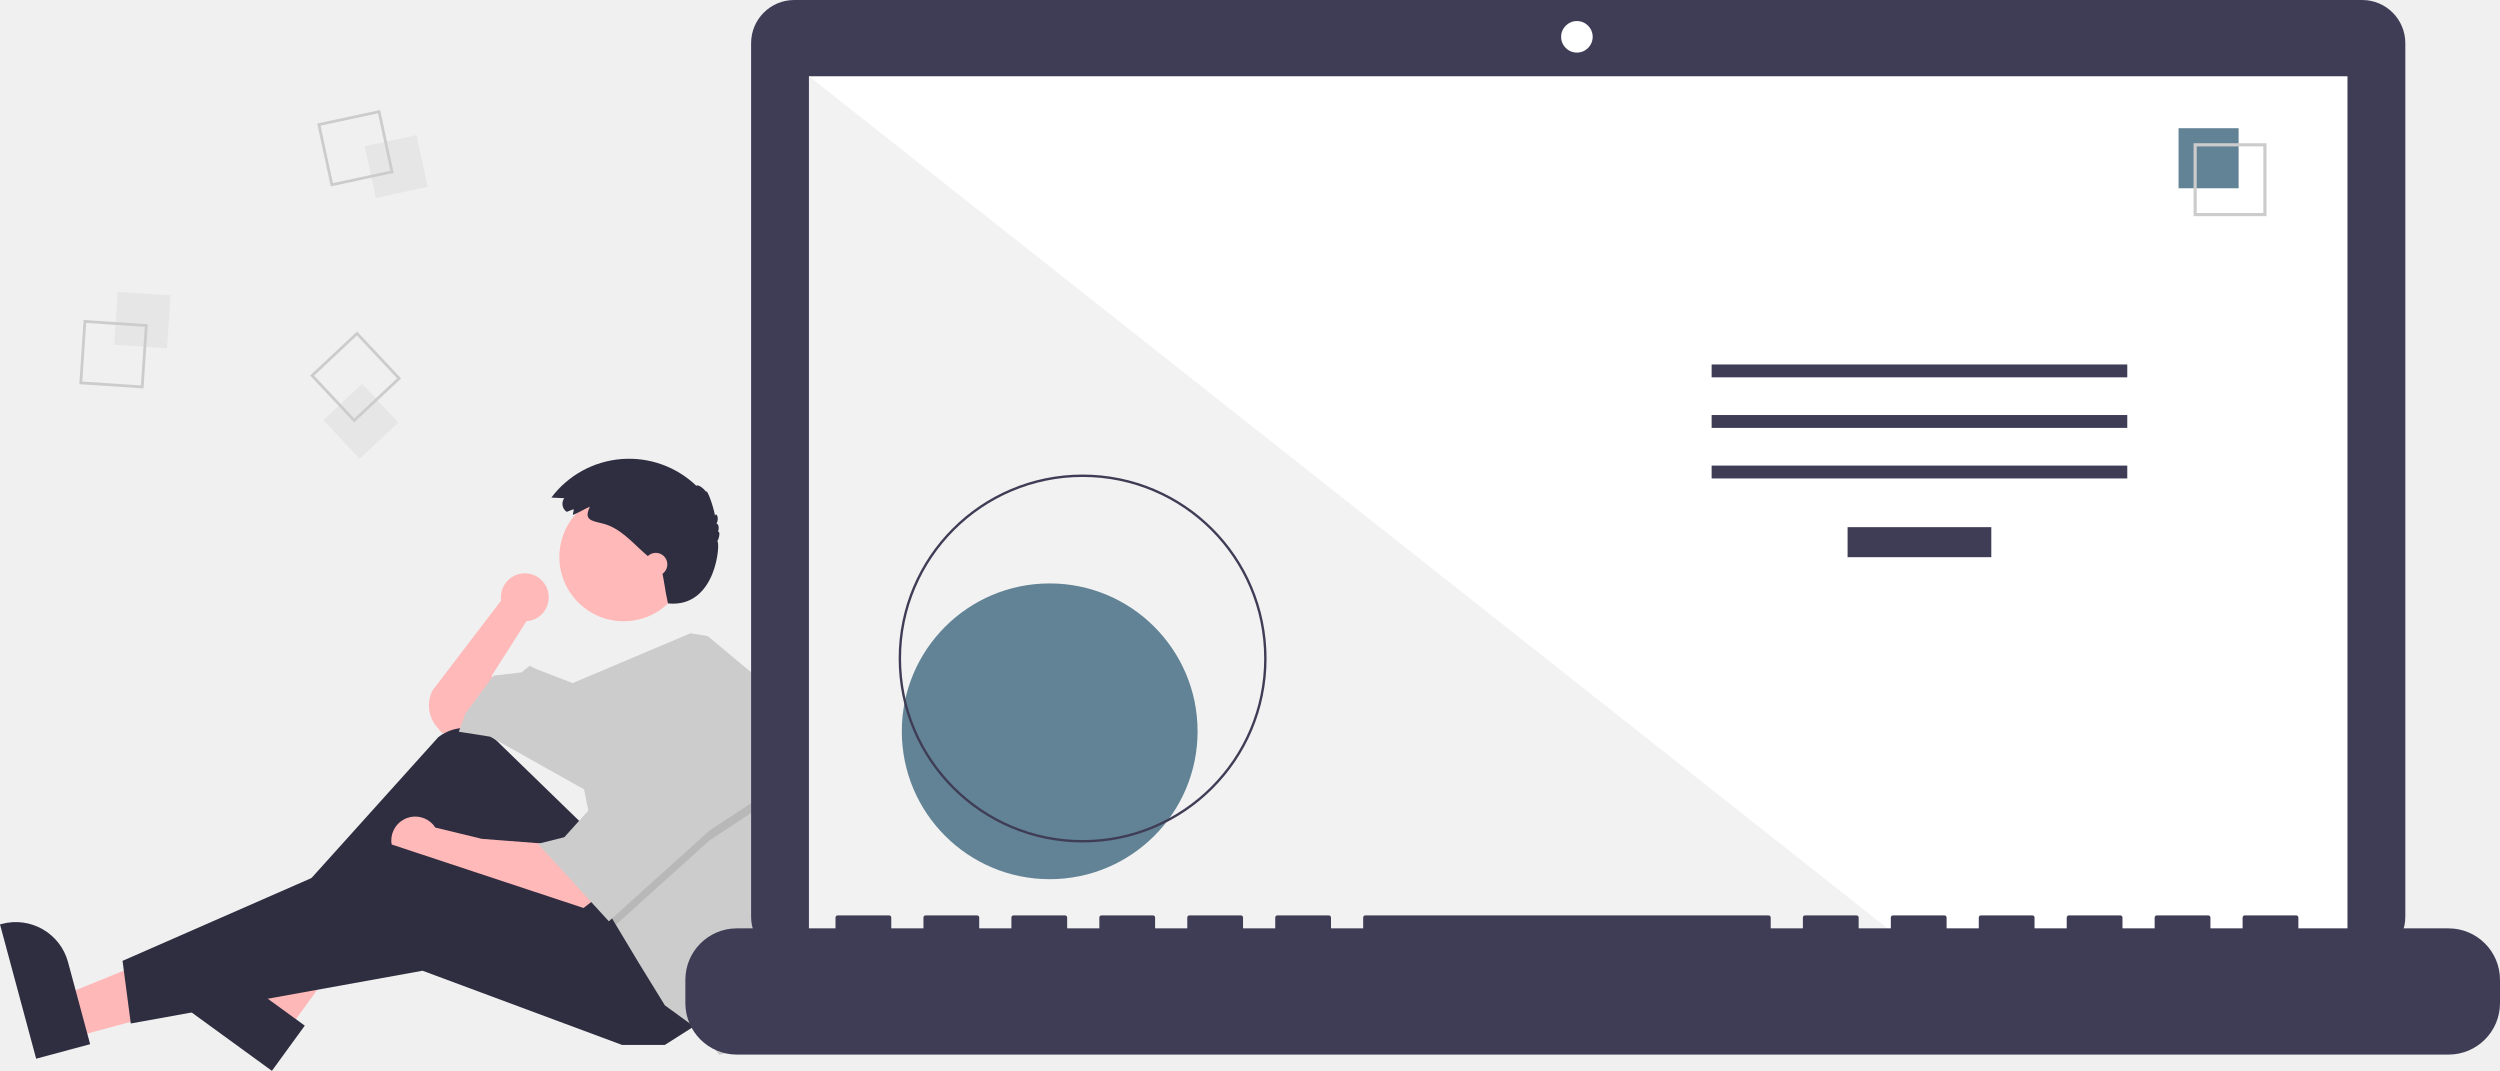
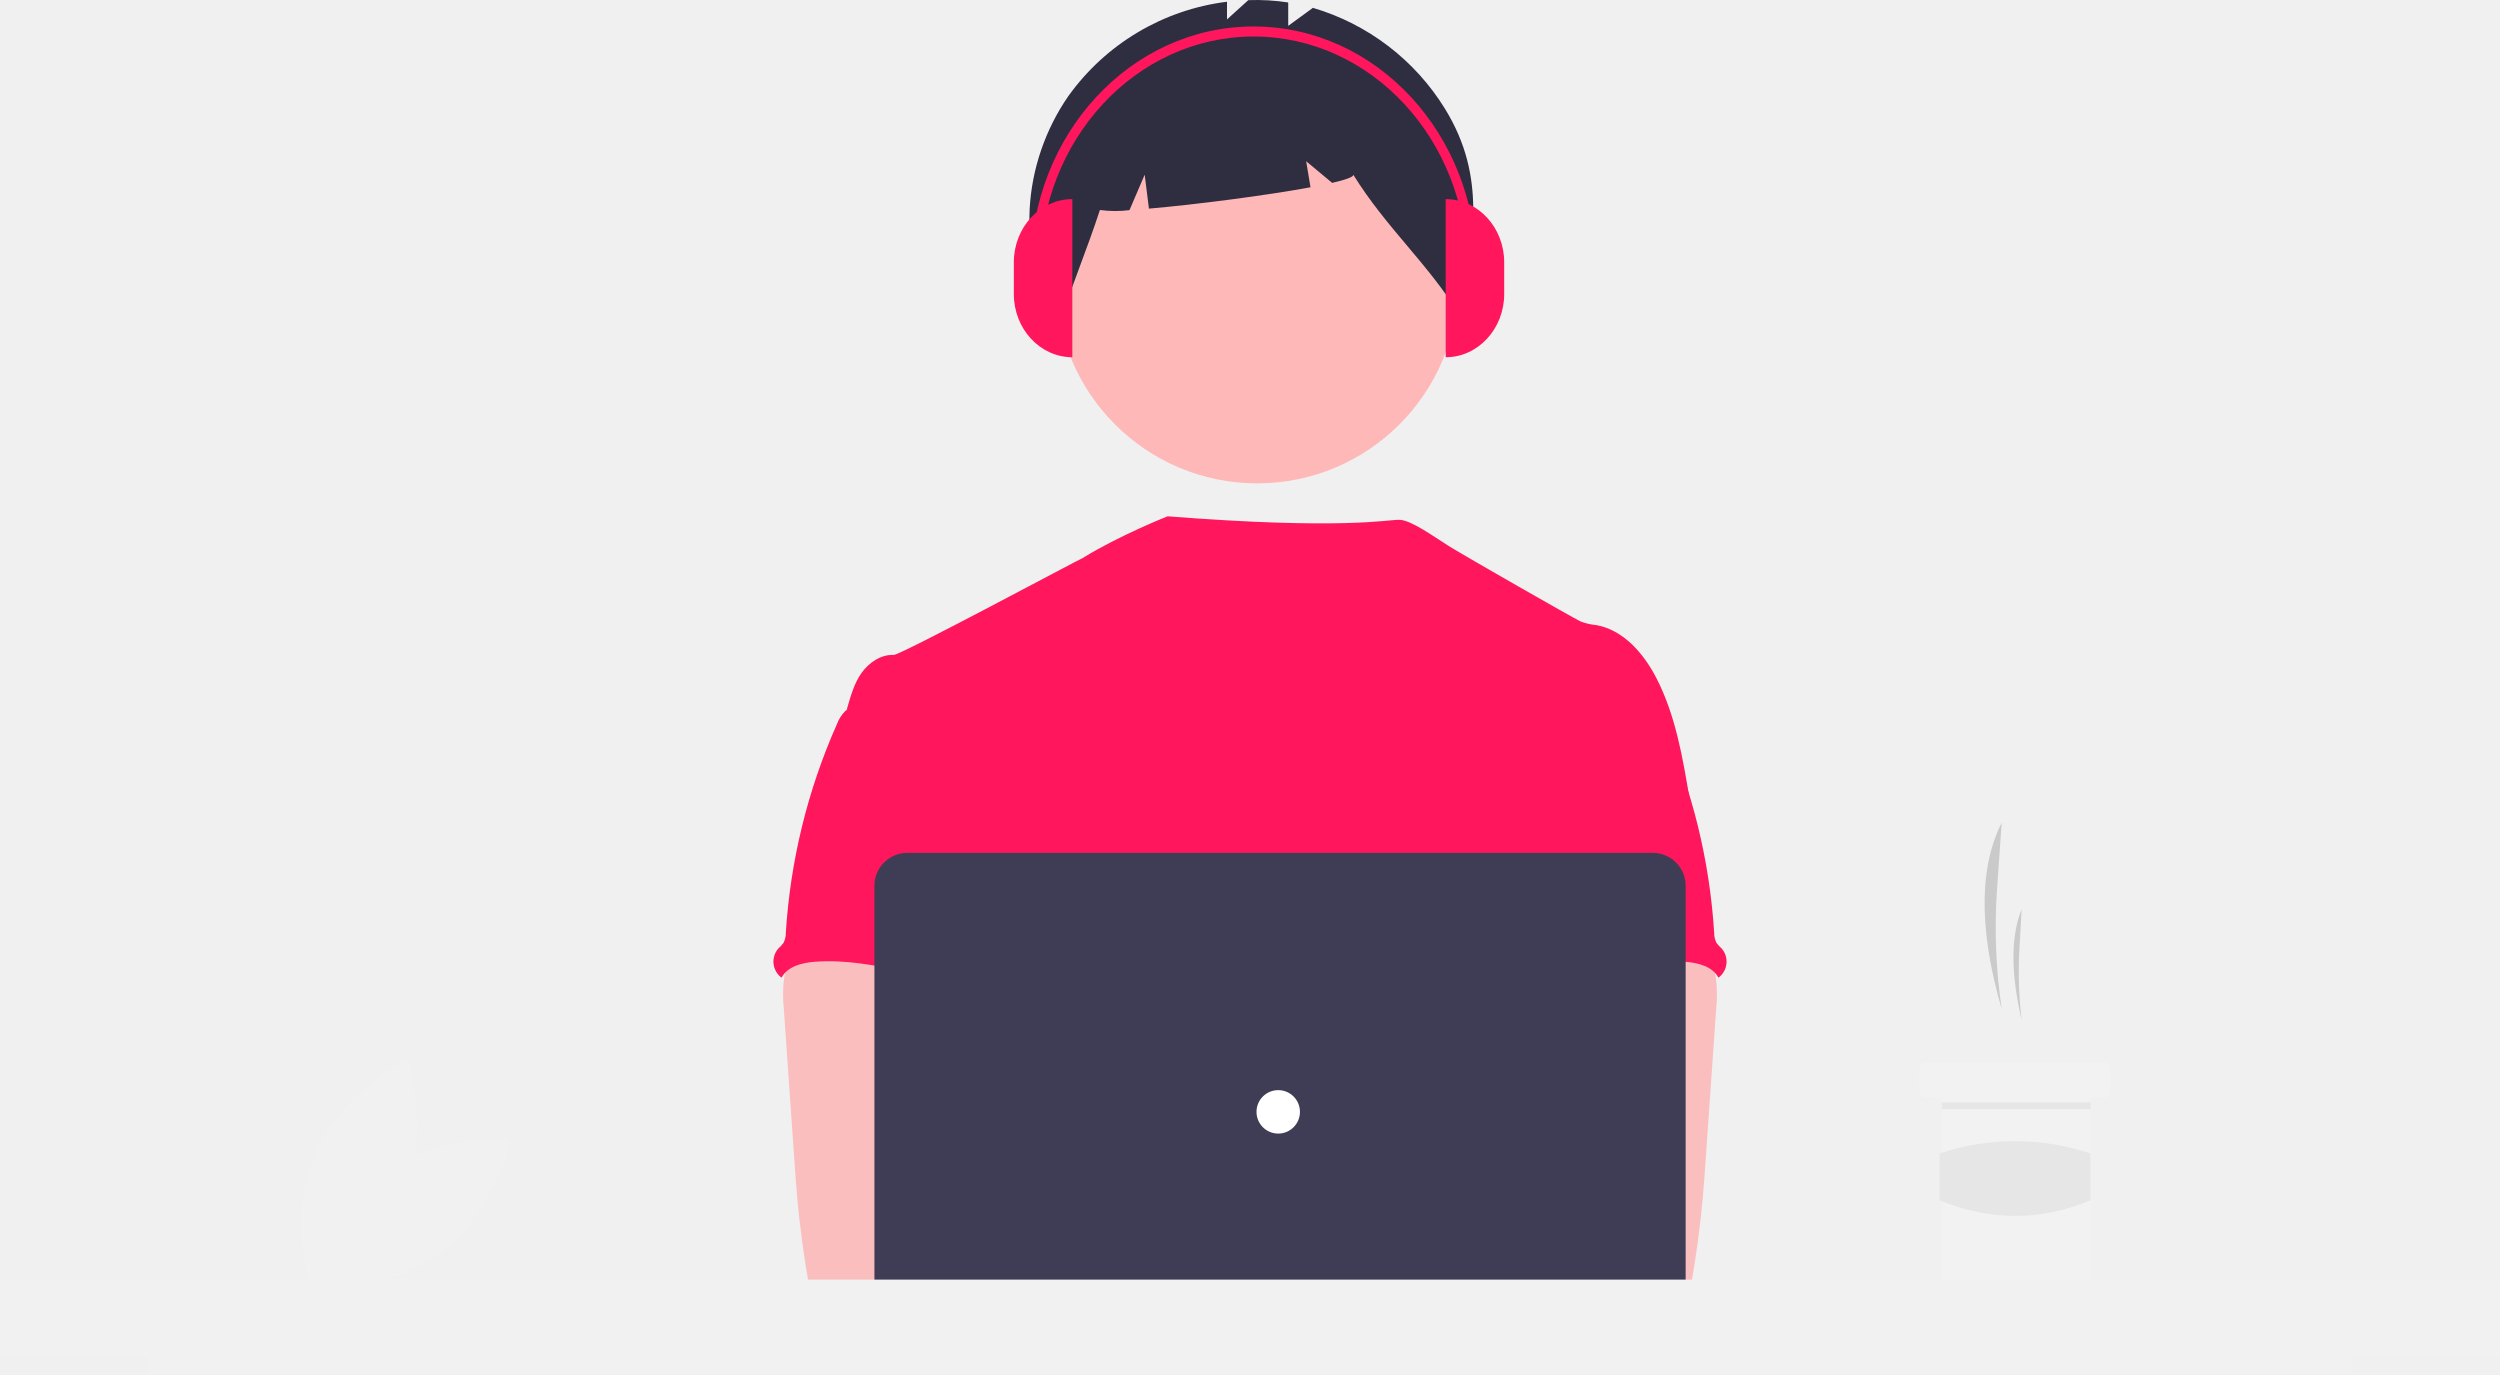
- <svg xmlns="http://www.w3.org/2000/svg" id="ba230943-1bdb-4bd0-9561-c7824586c7f7" data-name="Layer 1" width="1019.484" height="436.681" viewBox="0 0 1019.484 436.681">
-   <path d="M314.028,475.274a9.751,9.751,0,1,0-19.407,1.282l-28.014,36.686a13.583,13.583,0,0,0,1.836,14.914l2.198,2.564,10.083-2.017,11.428-10.083L290.806,507.192l14.117-22.183-.018-.016A9.743,9.743,0,0,0,314.028,475.274Z" transform="translate(-90.2579 -231.6594)" fill="#ffb9b9" />
-   <polygon points="30.041 422.968 25.468 405.984 88.8 380.265 95.549 405.331 30.041 422.968" fill="#ffb8b8" />
-   <path d="M105.002,663.391,90.258,608.629l.693-.187a22.075,22.075,0,0,1,27.054,15.575l0.0.001L127.01,657.466Z" transform="translate(-90.2579 -231.6594)" fill="#2f2e41" />
-   <polygon points="117.278 420.254 103.054 409.91 136.185 350.121 157.179 365.388 117.278 420.254" fill="#ffb8b8" />
-   <path d="M201.137,668.341,155.271,634.985l.422-.58a22.075,22.075,0,0,1,30.835-4.87l.001.001L214.542,649.908Z" transform="translate(-90.2579 -231.6594)" fill="#2f2e41" />
-   <path d="M328.45,568.364l-35.795-34.773a18.076,18.076,0,0,0-23.668-1.322L201.401,607.352l6.05,9.411L271.984,573.069l43.694,57.139,41.678-20.838Z" transform="translate(-90.2579 -231.6594)" fill="#2f2e41" />
-   <path d="M312.989,575.758l-26.217-2.017-18.986-4.603a9.753,9.753,0,1,0-1.85,12.656l-.003.014,11.428,4.706,49.072,16.806,6.05-4.706Z" transform="translate(-90.2579 -231.6594)" fill="#ffb9b9" />
-   <polygon points="285.92 416.699 271.131 426.11 253.653 426.11 172.315 395.86 53.332 417.371 49.971 391.826 158.871 344.099 254.326 375.693 285.92 416.699" fill="#2f2e41" />
-   <circle cx="254.326" cy="227.132" r="26.217" fill="#ffb9b9" />
-   <path d="M412.417,563.463a150.631,150.631,0,0,1-7.388,46.592l-1.963,6.037-9.411,43.022-10.083,2.689-7.394-9.411-14.789-10.755L350.634,624.158,341.411,608.791l-2.877-4.8-10.083-50.416-38.317-21.511-12.772-2.017,2.689-7.394,11.428-15.461L302.906,505.847l3.361-2.689,2.689,1.344,14.823,5.71,48.057-20.304,7.031,1.15L403.067,511.225A150.499,150.499,0,0,1,412.417,563.463Z" transform="translate(-90.2579 -231.6594)" fill="#ccc" />
-   <polygon points="314.825 325.949 289.281 342.754 251.153 377.131 248.276 372.332 240.209 331.999 242.226 331.999 263.065 293.683 314.825 325.949" opacity="0.1" style="isolation:isolate" />
-   <polygon points="263.065 289.649 242.226 327.965 230.126 341.41 219.371 344.099 248.276 375.693 289.281 338.721 314.825 321.915 263.065 289.649" fill="#ccc" />
-   <path d="M324.193,439.299l-2.841,1.093a3.965,3.965,0,0,1-1.06-5.507q.023-.034.047-.067l-5.249-.246a39.637,39.637,0,0,1,59.173-4.77c.239-.823,2.844.778,3.908,2.402.357-1.339,2.8,5.135,3.664,9.712.4-1.524,1.938.936.591,3.297.854-.125,1.239,2.059.578,3.276.934-.439.777,2.169-.236,3.911,1.333-.118-.114,27.331-20.114,25.331-1.392-6.397-1-6-2.64-14.226-.763-.81-1.599-1.548-2.433-2.284l-4.513-3.983c-5.247-4.632-10.021-10.348-17.011-12.08-4.804-1.19-7.841-1.458-5.223-6.872-2.365.987-4.574,2.455-6.961,3.372C323.905,440.902,324.239,440.055,324.193,439.299Z" transform="translate(-90.2579 -231.6594)" fill="#2f2e41" />
-   <circle cx="267.434" cy="230.157" r="4.706" fill="#ffb9b9" />
-   <rect x="137.514" y="351.376" width="21.61" height="21.61" transform="translate(-313.1754 254.4458) rotate(-86.18992)" fill="#e6e6e6" style="isolation:isolate" />
-   <path d="M124.344,362.131l26.183,1.744-1.744,26.183-26.183-1.744Zm24.969,2.806-23.906-1.592-1.592,23.906,23.906,1.592Z" transform="translate(-90.2579 -231.6594)" fill="#ccc" />
-   <rect x="241.009" y="288.772" width="21.61" height="21.61" transform="translate(-147.5724 -172.0746) rotate(-12.12675)" fill="#e6e6e6" style="isolation:isolate" />
-   <path d="M245.278,276.51l5.513,25.655-25.655,5.513-5.513-25.655Zm4.157,24.779-5.033-23.424-23.424,5.033,5.033,23.424Z" transform="translate(-90.2579 -231.6594)" fill="#ccc" />
-   <rect x="226.603" y="392.674" width="21.61" height="21.61" transform="translate(-301.9456 39.64172) rotate(-43.12712)" fill="#e6e6e6" style="isolation:isolate" />
-   <path d="M253.815,385.997,234.663,403.935l-17.939-19.152,19.152-17.939Zm-19.099,16.326,17.486-16.379-16.379-17.486-17.486,16.379Z" transform="translate(-90.2579 -231.6594)" fill="#ccc" />
-   <path d="M1053.535,231.659H414.152a17.598,17.598,0,0,0-17.599,17.598v356.252a17.599,17.599,0,0,0,17.599,17.599H1053.535a17.599,17.599,0,0,0,17.599-17.599V249.258a17.599,17.599,0,0,0-17.599-17.598Z" transform="translate(-90.2579 -231.6594)" fill="#3f3d56" />
-   <rect x="329.89" y="31.101" width="627.391" height="353.913" fill="#fff" />
-   <circle cx="643.049" cy="15.014" r="6.435" fill="#fff" />
-   <polygon points="777.858 385.015 329.89 385.015 329.89 31.102 777.858 385.015" fill="#f2f2f2" style="isolation:isolate" />
-   <circle cx="428.058" cy="298.224" r="60.307" fill="#628395" />
-   <path d="M531.741,575.21a75.016,75.016,0,1,1,75.016-75.016A75.016,75.016,0,0,1,531.741,575.21Zm0-149.051A74.035,74.035,0,1,0,605.776,500.194a74.035,74.035,0,0,0-74.035-74.035Z" transform="translate(-90.2579 -231.6594)" fill="#3f3d56" />
-   <rect x="753.437" y="214.97" width="58.605" height="12.246" fill="#3f3d56" />
-   <rect x="697.991" y="148.627" width="169.497" height="5.248" fill="#3f3d56" />
-   <rect x="697.991" y="169.246" width="169.497" height="5.248" fill="#3f3d56" />
-   <rect x="697.991" y="189.866" width="169.497" height="5.248" fill="#3f3d56" />
-   <rect x="888.401" y="52.282" width="24.492" height="24.492" fill="#628395" />
-   <path d="M1014.522,319.804h-29.74v-29.74h29.74Zm-28.447-1.293h27.154V291.357H986.075Z" transform="translate(-90.2579 -231.6594)" fill="#ccc" />
-   <path d="M1088.749,610.239h-61.229v-4.412a.875.875,0,0,0-.875-.875h-20.993a.875.875,0,0,0-.875.875v4.412H991.657v-4.412a.875.875,0,0,0-.875-.875H969.789a.875.875,0,0,0-.875.875h0v4.412H955.794v-4.412a.875.875,0,0,0-.875-.875h-20.993a.875.875,0,0,0-.875.875h0v4.412H919.931v-4.412a.875.875,0,0,0-.875-.875H898.064a.875.875,0,0,0-.875.875v4.412H884.068v-4.412a.875.875,0,0,0-.875-.875H862.201a.875.875,0,0,0-.875.875h0v4.412H848.205v-4.412a.875.875,0,0,0-.875-.875H826.338a.875.875,0,0,0-.875.875h0v4.412H812.343v-4.412a.875.875,0,0,0-.875-.875H647.023a.875.875,0,0,0-.875.875h0v4.412H633.028v-4.412a.875.875,0,0,0-.875-.875H611.161a.875.875,0,0,0-.875.875h0v4.412h-13.121v-4.412a.875.875,0,0,0-.875-.875h-20.993a.875.875,0,0,0-.875.875h0v4.412H561.302v-4.412a.875.875,0,0,0-.875-.875H539.435a.875.875,0,0,0-.875.875h0v4.412H525.44v-4.412a.875.875,0,0,0-.875-.875H503.572a.875.875,0,0,0-.875.875h0v4.412h-13.121v-4.412a.875.875,0,0,0-.875-.875H467.709a.875.875,0,0,0-.875.875v4.412H453.714v-4.412a.875.875,0,0,0-.875-.875H431.846a.875.875,0,0,0-.875.875h0v4.412H390.735A20.993,20.993,0,0,0,369.742,631.232v9.492A20.993,20.993,0,0,0,390.735,661.717h698.014a20.993,20.993,0,0,0,20.993-20.993V631.232A20.993,20.993,0,0,0,1088.749,610.239Z" transform="translate(-90.2579 -231.6594)" fill="#3f3d56" />
+ <svg xmlns="http://www.w3.org/2000/svg" id="a57f6051-90d9-4b0f-831b-7c7398482616" data-name="Layer 1" width="878.63" height="483" viewBox="0 0 878.63 483">
+   <path d="M294.716,621.203c-19.511,14.544-25.04,40.135-25.04,40.135s26.104,2.009,45.615-12.535,25.04-40.135,25.04-40.135S314.227,606.659,294.716,621.203Z" transform="translate(-160.6848 -208.5)" fill="#f1f1f1" />
+   <path d="M302.844,628.032c-9.377,22.456-32.862,34.028-32.862,34.028s-8.281-24.837,1.096-47.293,32.862-34.028,32.862-34.028S312.221,605.576,302.844,628.032Z" transform="translate(-160.6848 -208.5)" fill="#f1f1f1" />
+   <path d="M864.187,563.114h0a194.657,194.657,0,0,1-1.633-42.195l1.633-23.307h0c-9,17.908-6.966,41.479,0,65.502Z" transform="translate(-160.6848 -208.5)" fill="#cacaca" />
+   <path d="M871.205,567.013h0a143.091,143.091,0,0,1-.786-25.116l.786-13.873h0C866.875,538.683,867.854,552.713,871.205,567.013Z" transform="translate(-160.6848 -208.5)" fill="#cacaca" />
+   <path d="M902.401,584.17v7.798a2.352,2.352,0,0,1-2.339,2.339h-3.899a.777.777,0,0,0-.78.78v63.943a2.351,2.351,0,0,1-2.339,2.339H845.476a2.341,2.341,0,0,1-2.339-2.339V595.087a.782.782,0,0,0-.78-.78H837.678a2.341,2.341,0,0,1-2.339-2.339v-7.798a2.336,2.336,0,0,1,2.339-2.339h62.383A2.346,2.346,0,0,1,902.401,584.17Z" transform="translate(-160.6848 -208.5)" fill="#f2f2f2" />
+   <rect x="682.522" y="387.445" width="52.246" height="2.339" fill="#e6e6e6" />
+   <path d="M895.383,630.369c-17.483,7.235-35.156,7.315-53.026,0v-16.481a83.274,83.274,0,0,1,53.026,0Z" transform="translate(-160.6848 -208.5)" fill="#e6e6e6" />
+   <circle id="fff0188c-9915-4c0d-8339-9317a77083e8" data-name="Ellipse 276" cx="441.853" cy="99.211" r="70.666" fill="#feb8b8" />
+   <path id="ac220ed6-7c3f-4d1e-8d82-3295770c496a" data-name="Path 1461" d="M668.54,246.746a81.614,81.614,0,0,0-46.43-35.492l-8.675,6.331v-8.22a75.123,75.123,0,0,0-14.032-.817l-7.485,6.772V209.11a80.834,80.834,0,0,0-55.763,33.169c-16.254,23.432-18.998,56.032-3.011,79.652,4.388-13.487,9.715-26.142,14.104-39.628a39.916,39.916,0,0,0,10.399.05l5.339-12.459,1.492,11.931c16.55-1.441,41.096-4.607,56.785-7.508l-1.526-9.154,9.128,7.606c4.806-1.106,7.66-2.11,7.425-2.877,11.668,18.811,25.948,30.826,37.616,49.637C678.337,293.006,683.437,270.951,668.54,246.746Z" transform="translate(-160.6848 -208.5)" fill="#2f2e41" />
+   <path d="M754.52,489.43c-2.43-14.619-4.936-29.519-11.731-42.689-4.466-8.626-11.554-16.847-21.11-18.552a20.422,20.422,0,0,1-5.497-1.272c-2.8-1.349-40.425-22.827-46.405-26.568-5.135-3.212-13.24-9.158-17.327-9.158-4.112-.09-19.878,3.579-81.414-1.231,0,0-16.905,6.663-29.985,14.743-.198-.131-63.869,34.06-66.261,33.97-4.53-.191-8.741,2.71-11.338,6.362-2.596,3.652-3.814,8.174-5.089,12.546,13.907,30.97,26.631,61.98,40.539,92.95a7.931,7.931,0,0,1,1.006,3.815,9.31,9.31,0,0,1-1.73,3.815c-6.82,10.956-6.603,24.736-5.858,37.613.746,12.877,1.668,26.478-4.087,38.02-1.565,3.169-3.601,6.069-5.089,9.238-3.486,7.177-4.746,30.131-2.71,37.842l255.121,7.309C730.067,673.102,754.52,489.43,754.52,489.43Z" transform="translate(-160.6848 -208.5)" fill="#ff165d" />
+   <path id="bb46eb08-8e3e-4ac5-913b-26d221d967b9" data-name="Path 1421" d="M436.31,551.903a45.043,45.043,0,0,0-.153,11.109l3.657,52.513c.343,4.949.681,9.887,1.146,14.824.877,9.581,2.188,19.086,3.815,28.578a5.09,5.09,0,0,0,5.216,4.949c16.096,3.406,32.726,3.27,49.153,2.342,25.067-1.399,89.198-4.046,93.116-9.136s1.635-13.322-3.474-17.438-89.739-14.149-89.739-14.149c.827-6.553,3.321-12.724,5.688-18.946,4.25-11.035,8.22-22.432,8.297-34.253s-4.377-24.25-14.061-31.022c-7.966-5.56-18.221-6.591-27.928-6.362-7.062.203-19.265-1.489-25.716,1.272C440.223,538.431,437.264,546.905,436.31,551.903Z" transform="translate(-160.6848 -208.5)" fill="#fbbebe" />
+   <path id="efe93a1e-ccdd-49fd-af5f-e26394aa0937" data-name="Path 1430" d="M457.627,458.523a13.17,13.17,0,0,0-2.824,4.518A213.588,213.588,0,0,0,436.862,536.356a7.329,7.329,0,0,1-.827,3.55,15.535,15.535,0,0,1-1.87,2.023,7.024,7.024,0,0,0,.84,9.898q.173.146.356.281c2.099-3.951,7.125-5.242,11.592-5.586,21.389-1.692,42.282,8.259,63.734,7.508-1.514-5.23-3.691-10.256-4.925-15.548-5.459-23.502,8.156-49.089-.191-71.726-1.667-4.53-4.453-8.983-8.843-10.968a23.555,23.555,0,0,0-5.662-1.499c-5.421-.98-16.212-5.166-21.453-3.486-1.935.624-2.697,2.443-4.301,3.542C462.877,455.902,459.646,456.474,457.627,458.523Z" transform="translate(-160.6848 -208.5)" fill="#ff165d" />
+   <path id="a38c3c09-000b-42b7-8619-0229d8aff5e9" data-name="Path 1421" d="M754.672,536.183c-6.451-2.762-18.653-1.069-25.716-1.272-9.707-.229-19.962.802-27.928,6.362-9.684,6.772-14.137,19.201-14.061,31.022s4.046,23.218,8.297,34.253c2.366,6.222,4.861,12.393,5.688,18.946,0,0-84.63,10.034-89.739,14.149s-7.392,12.348-3.474,17.438,126.173,10.2,142.269,6.794a5.09,5.09,0,0,0,5.216-4.949c1.627-9.491,2.937-18.996,3.815-28.578.465-4.937.802-9.874,1.146-14.824l3.657-52.513a45.043,45.043,0,0,0-.153-11.109C762.736,546.905,759.777,538.431,754.672,536.183Z" transform="translate(-160.6848 -208.5)" fill="#fbbebe" />
+   <path id="bd3879bf-5d05-49be-b690-c4d97e29a2ab" data-name="Path 1430" d="M734.687,454.346c-1.603-1.099-2.366-2.918-4.301-3.542-5.241-1.68-16.032,2.507-21.453,3.486a23.555,23.555,0,0,0-5.662,1.499c-4.389,1.985-7.175,6.438-8.843,10.968-8.347,22.637,5.268,48.224-.191,71.726-1.234,5.293-3.411,10.318-4.925,15.548,21.453.751,42.346-9.2,63.734-7.508,4.467.343,9.493,1.635,11.592,5.586q.183-.135.356-.281a7.024,7.024,0,0,0,.84-9.898,15.535,15.535,0,0,1-1.87-2.023,7.329,7.329,0,0,1-.827-3.55,213.588,213.588,0,0,0-17.941-73.316,13.17,13.17,0,0,0-2.824-4.518C740.354,456.474,737.123,455.902,734.687,454.346Z" transform="translate(-160.6848 -208.5)" fill="#ff165d" />
+   <circle cx="420.924" cy="438.81" r="19.073" fill="#fbbebe" />
+   <circle cx="463.156" cy="438.81" r="19.073" fill="#fbbebe" />
+   <path d="M741.572,690.288H479.542a11.552,11.552,0,0,1-11.539-11.539V519.783a11.552,11.552,0,0,1,11.539-11.539H741.572a11.552,11.552,0,0,1,11.539,11.539V678.75A11.552,11.552,0,0,1,741.572,690.288Z" transform="translate(-160.6848 -208.5)" fill="#3f3d56" />
+   <circle id="bf1cdf42-3b4f-4239-91c9-f6802a29e918" data-name="Ellipse 263" cx="449.236" cy="390.766" r="7.635" fill="#fff" />
+   <polygon points="878.63 449.724 0 449.724 0 476.724 51.97 476.724 51.97 483 826.68 483 826.68 476.724 878.63 476.724 878.63 449.724" fill="#f1f1f1" />
+   <path d="M537.556,334.049h0c-11.355,0-20.559-9.952-20.559-22.229h0V300.705c0-12.277,9.205-22.229,20.559-22.229h0v55.574Z" transform="translate(-160.6848 -208.5)" fill="#ff165d" />
+   <path d="M668.779,278.476h0c11.355,0,20.559,9.952,20.559,22.229v11.115c0,12.277-9.205,22.229-20.559,22.229h0V278.476Z" transform="translate(-160.6848 -208.5)" fill="#ff165d" />
+   <path d="M679.553,302.452h-3.262c0-44.73-33.656-81.121-75.026-81.121-41.369,0-75.026,36.391-75.026,81.121h-3.262c0-46.675,35.12-84.648,78.288-84.648C644.433,217.804,679.553,255.777,679.553,302.452Z" transform="translate(-160.6848 -208.5)" fill="#ff165d" />
</svg>
